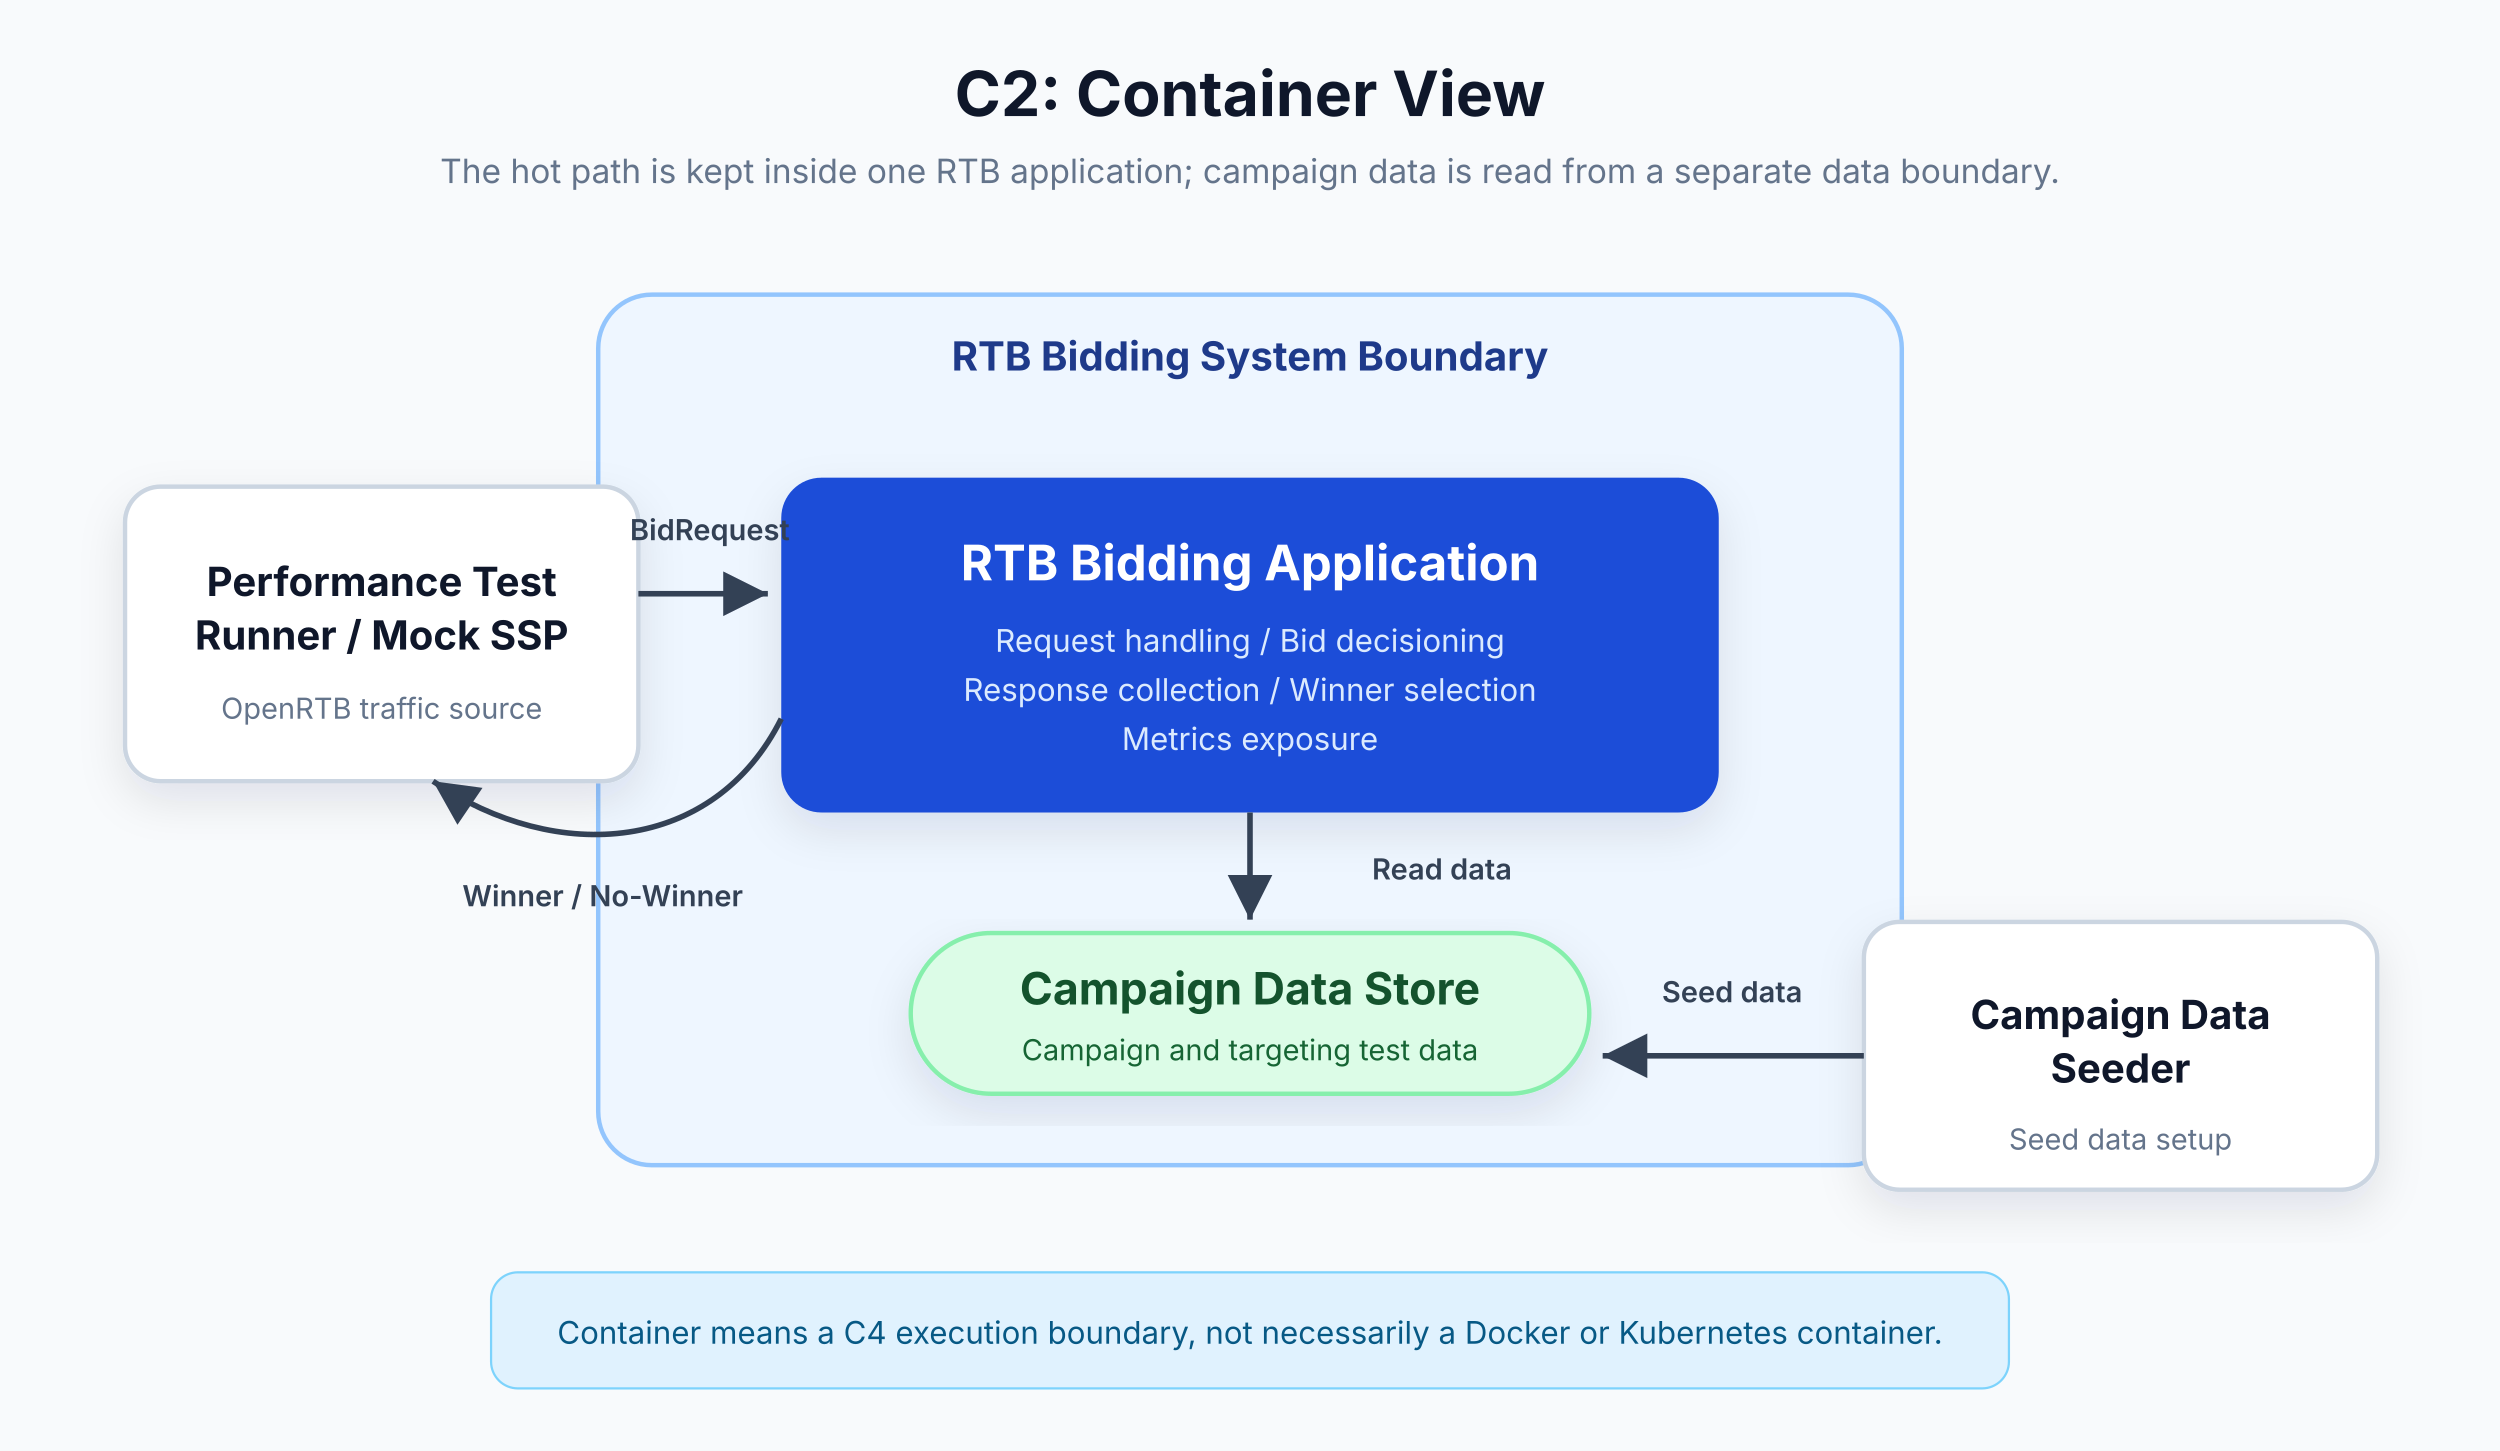
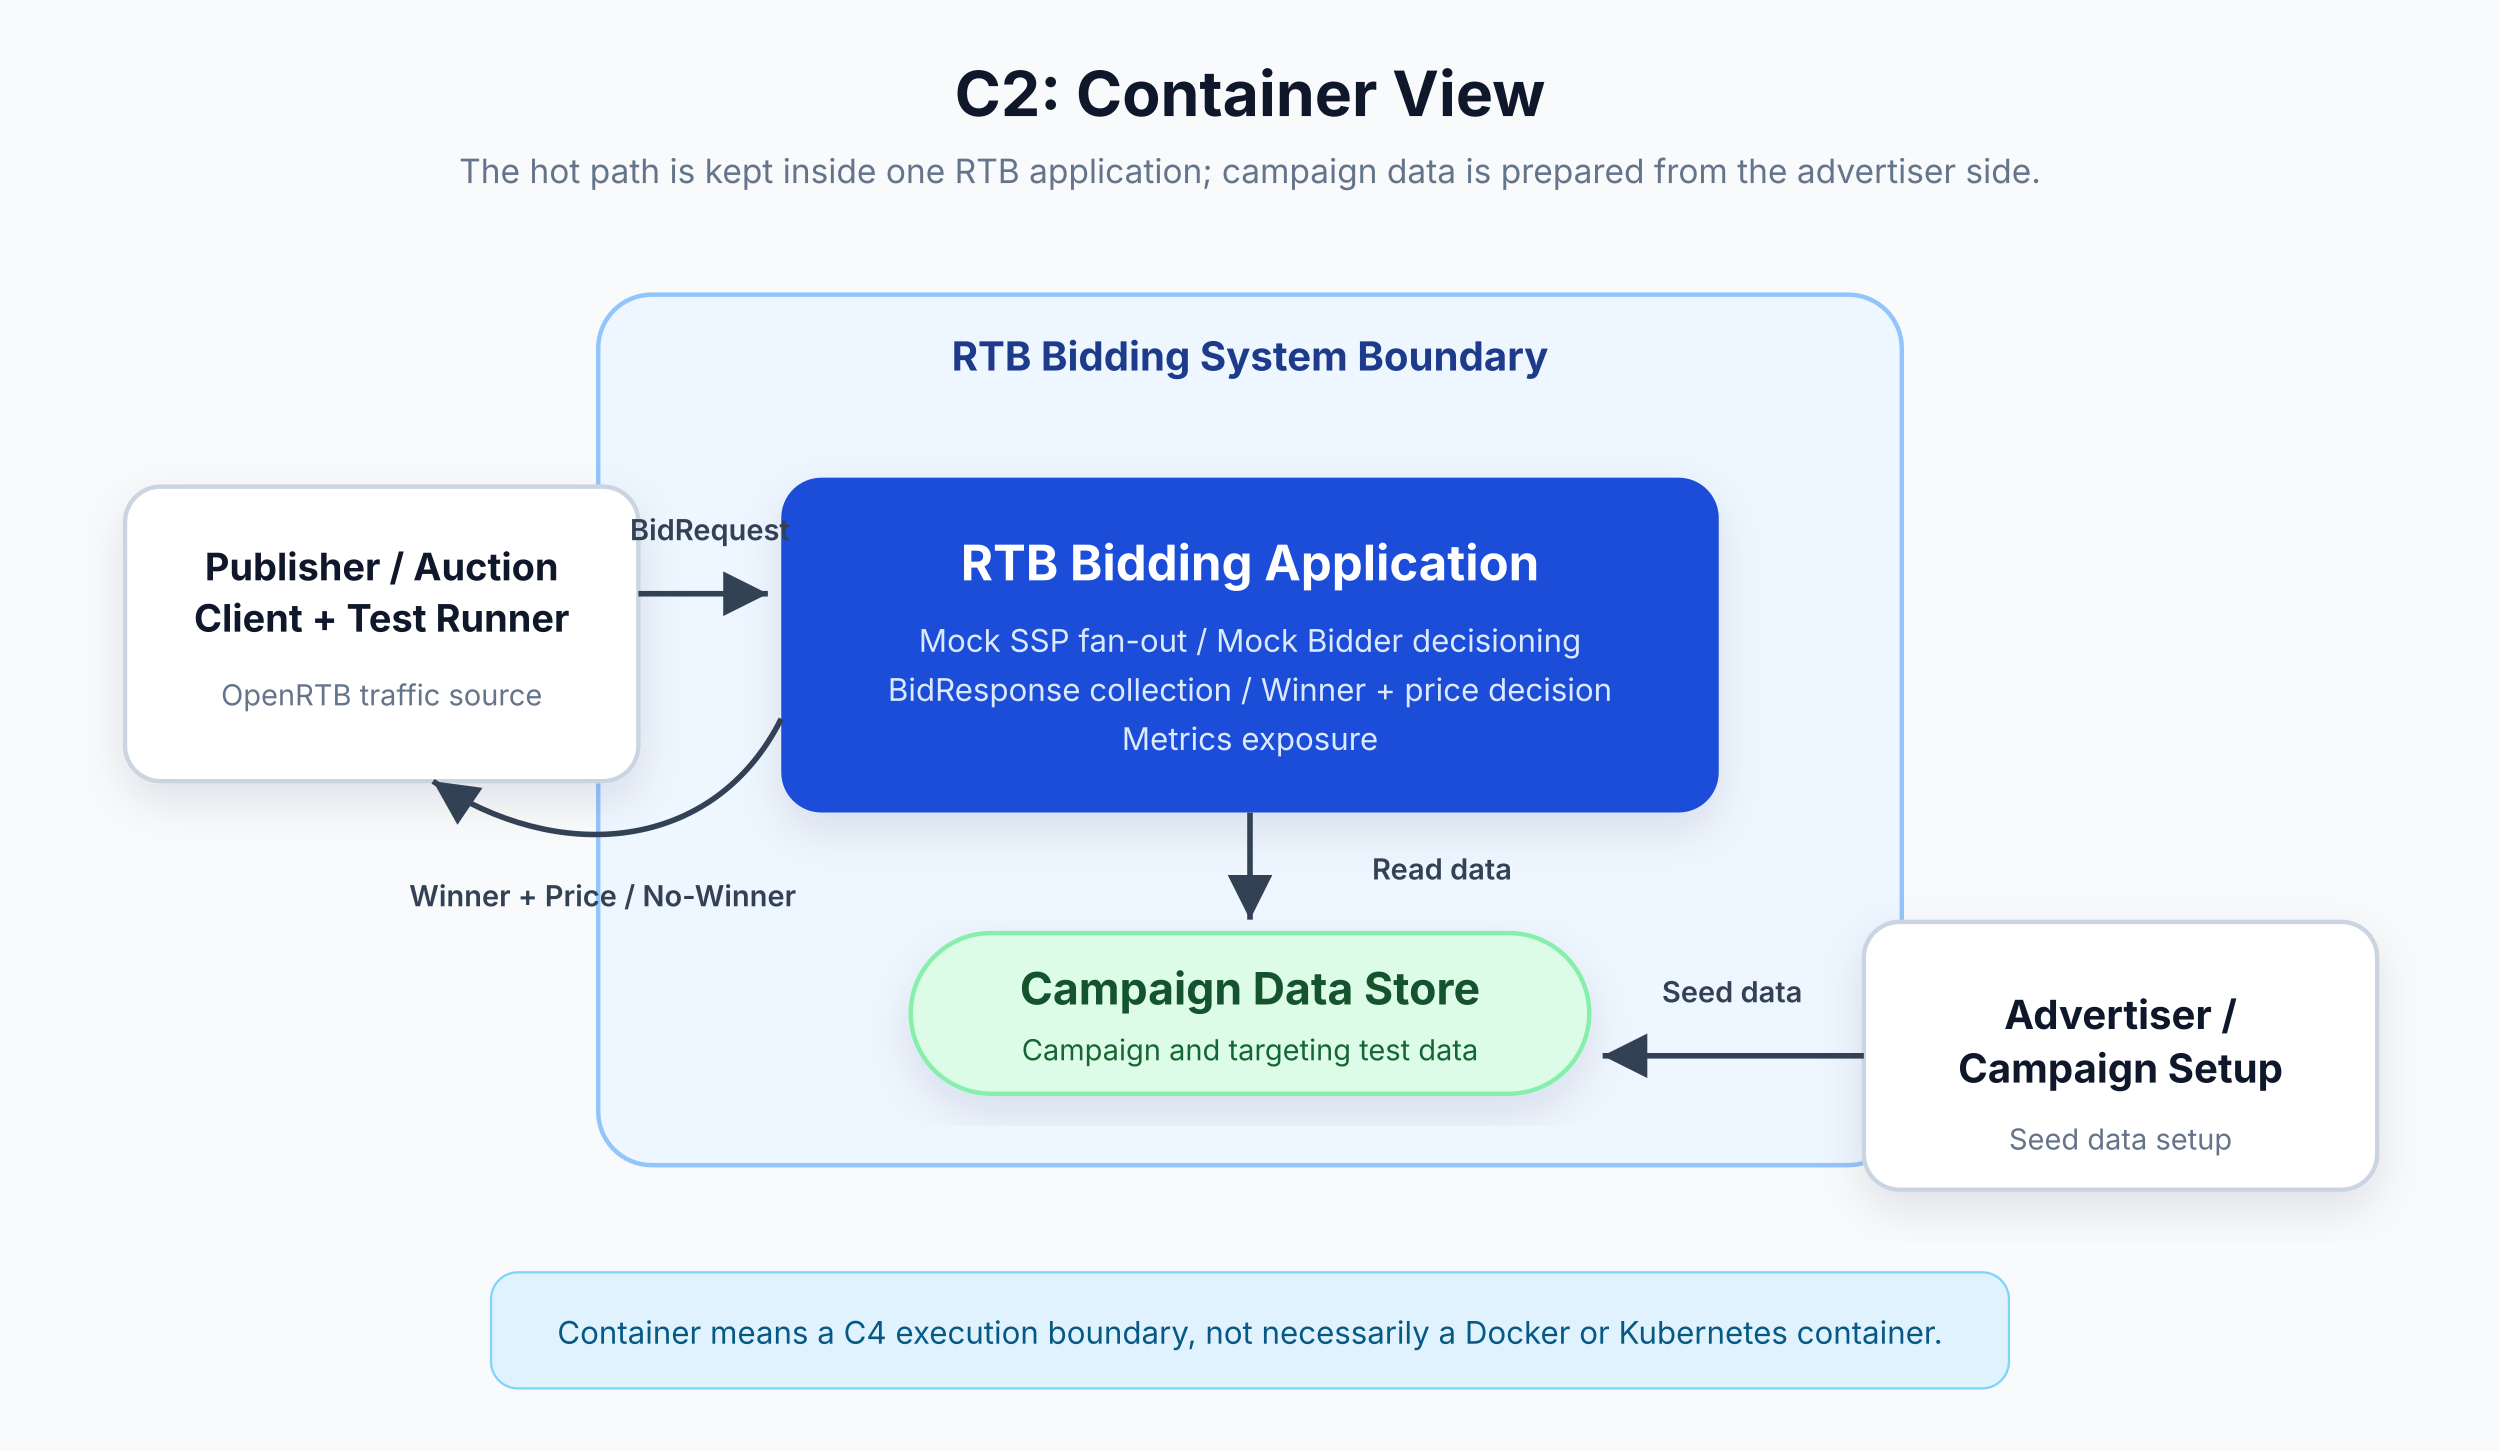
<svg xmlns="http://www.w3.org/2000/svg" width="1120" height="650" viewBox="0 0 1120 650" role="img" aria-labelledby="title desc">
  <defs>
    <marker id="arrow" markerWidth="12" markerHeight="12" refX="10" refY="6" orient="auto" markerUnits="strokeWidth">
      <path d="M2,2 L10,6 L2,10 Z" fill="#334155" />
    </marker>
    <filter id="shadow" x="-20%" y="-20%" width="140%" height="140%">
      <feDropShadow dx="0" dy="8" stdDeviation="10" flood-color="#0f172a" flood-opacity="0.10" />
    </filter>
  </defs>
  <rect width="1120" height="650" fill="#f8fafc" />
  <text x="560" y="52" text-anchor="middle" font-family="Inter, Arial, sans-serif" font-size="28" font-weight="700" fill="#0f172a">C2: Container View</text>
-   <text x="560" y="82" text-anchor="middle" font-family="Inter, Arial, sans-serif" font-size="15" fill="#64748b">The hot path is kept inside one RTB application; campaign data is read from a separate data boundary.</text>
+   <text x="560" y="82" text-anchor="middle" font-family="Inter, Arial, sans-serif" font-size="15" fill="#64748b">The hot path is kept inside one RTB application; campaign data is prepared from the advertiser side.</text>
  <rect x="268" y="132" width="584" height="390" rx="24" fill="#eef6ff" stroke="#93c5fd" stroke-width="2" />
  <text x="560" y="166" text-anchor="middle" font-family="Inter, Arial, sans-serif" font-size="18" font-weight="700" fill="#1e3a8a">RTB Bidding System Boundary</text>
  <rect x="350" y="214" width="420" height="150" rx="18" fill="#1d4ed8" filter="url(#shadow)" />
  <text x="560" y="260" text-anchor="middle" font-family="Inter, Arial, sans-serif" font-size="22" font-weight="700" fill="#ffffff">RTB Bidding Application</text>
-   <text x="560" y="292" text-anchor="middle" font-family="Inter, Arial, sans-serif" font-size="14" fill="#dbeafe">Request handling / Bid decisioning</text>
-   <text x="560" y="314" text-anchor="middle" font-family="Inter, Arial, sans-serif" font-size="14" fill="#dbeafe">Response collection / Winner selection</text>
+   <text x="560" y="292" text-anchor="middle" font-family="Inter, Arial, sans-serif" font-size="14" fill="#dbeafe">Mock SSP fan-out / Mock Bidder decisioning</text>
+   <text x="560" y="314" text-anchor="middle" font-family="Inter, Arial, sans-serif" font-size="14" fill="#dbeafe">BidResponse collection / Winner + price decision</text>
  <text x="560" y="336" text-anchor="middle" font-family="Inter, Arial, sans-serif" font-size="14" fill="#dbeafe">Metrics exposure</text>
  <rect x="408" y="418" width="304" height="72" rx="36" fill="#dcfce7" stroke="#86efac" stroke-width="2" filter="url(#shadow)" />
  <text x="560" y="450" text-anchor="middle" font-family="Inter, Arial, sans-serif" font-size="20" font-weight="700" fill="#14532d">Campaign Data Store</text>
  <text x="560" y="475" text-anchor="middle" font-family="Inter, Arial, sans-serif" font-size="13" fill="#166534">Campaign and targeting test data</text>
  <rect x="56" y="218" width="230" height="132" rx="16" fill="#ffffff" stroke="#cbd5e1" stroke-width="2" filter="url(#shadow)" />
-   <text x="171" y="267" text-anchor="middle" font-family="Inter, Arial, sans-serif" font-size="18" font-weight="700" fill="#0f172a">Performance Test</text>
-   <text x="171" y="291" text-anchor="middle" font-family="Inter, Arial, sans-serif" font-size="18" font-weight="700" fill="#0f172a">Runner / Mock SSP</text>
-   <text x="171" y="322" text-anchor="middle" font-family="Inter, Arial, sans-serif" font-size="13" fill="#64748b">OpenRTB traffic source</text>
+   <text x="171" y="260" text-anchor="middle" font-family="Inter, Arial, sans-serif" font-size="17" font-weight="700" fill="#0f172a">Publisher / Auction</text>
+   <text x="171" y="283" text-anchor="middle" font-family="Inter, Arial, sans-serif" font-size="17" font-weight="700" fill="#0f172a">Client + Test Runner</text>
+   <text x="171" y="316" text-anchor="middle" font-family="Inter, Arial, sans-serif" font-size="13" fill="#64748b">OpenRTB traffic source</text>
  <rect x="835" y="413" width="230" height="120" rx="16" fill="#ffffff" stroke="#cbd5e1" stroke-width="2" filter="url(#shadow)" />
-   <text x="950" y="461" text-anchor="middle" font-family="Inter, Arial, sans-serif" font-size="18" font-weight="700" fill="#0f172a">Campaign Data</text>
-   <text x="950" y="485" text-anchor="middle" font-family="Inter, Arial, sans-serif" font-size="18" font-weight="700" fill="#0f172a">Seeder</text>
+   <text x="950" y="461" text-anchor="middle" font-family="Inter, Arial, sans-serif" font-size="18" font-weight="700" fill="#0f172a">Advertiser /</text>
+   <text x="950" y="485" text-anchor="middle" font-family="Inter, Arial, sans-serif" font-size="18" font-weight="700" fill="#0f172a">Campaign Setup</text>
  <text x="950" y="515" text-anchor="middle" font-family="Inter, Arial, sans-serif" font-size="13" fill="#64748b">Seed data setup</text>
  <path d="M286 266 C310 266 322 266 344 266" fill="none" stroke="#334155" stroke-width="2.5" marker-end="url(#arrow)" />
  <text x="318" y="242" text-anchor="middle" font-family="Inter, Arial, sans-serif" font-size="13" font-weight="600" fill="#334155">BidRequest</text>
  <path d="M350 322 C320 382 250 388 194 350" fill="none" stroke="#334155" stroke-width="2.5" marker-end="url(#arrow)" />
-   <text x="270" y="406" text-anchor="middle" font-family="Inter, Arial, sans-serif" font-size="13" font-weight="600" fill="#334155">Winner / No-Winner</text>
+   <text x="270" y="406" text-anchor="middle" font-family="Inter, Arial, sans-serif" font-size="13" font-weight="600" fill="#334155">Winner + Price / No-Winner</text>
  <path d="M560 364 L560 412" fill="none" stroke="#334155" stroke-width="2.5" marker-end="url(#arrow)" />
  <text x="646" y="394" text-anchor="middle" font-family="Inter, Arial, sans-serif" font-size="13" font-weight="600" fill="#334155">Read data</text>
  <path d="M835 473 C796 473 760 473 718 473" fill="none" stroke="#334155" stroke-width="2.5" marker-end="url(#arrow)" />
  <text x="776" y="449" text-anchor="middle" font-family="Inter, Arial, sans-serif" font-size="13" font-weight="600" fill="#334155">Seed data</text>
  <rect x="220" y="570" width="680" height="52" rx="12" fill="#e0f2fe" stroke="#7dd3fc" />
  <text x="560" y="602" text-anchor="middle" font-family="Inter, Arial, sans-serif" font-size="14" fill="#075985">Container means a C4 execution boundary, not necessarily a Docker or Kubernetes container.</text>
</svg>
